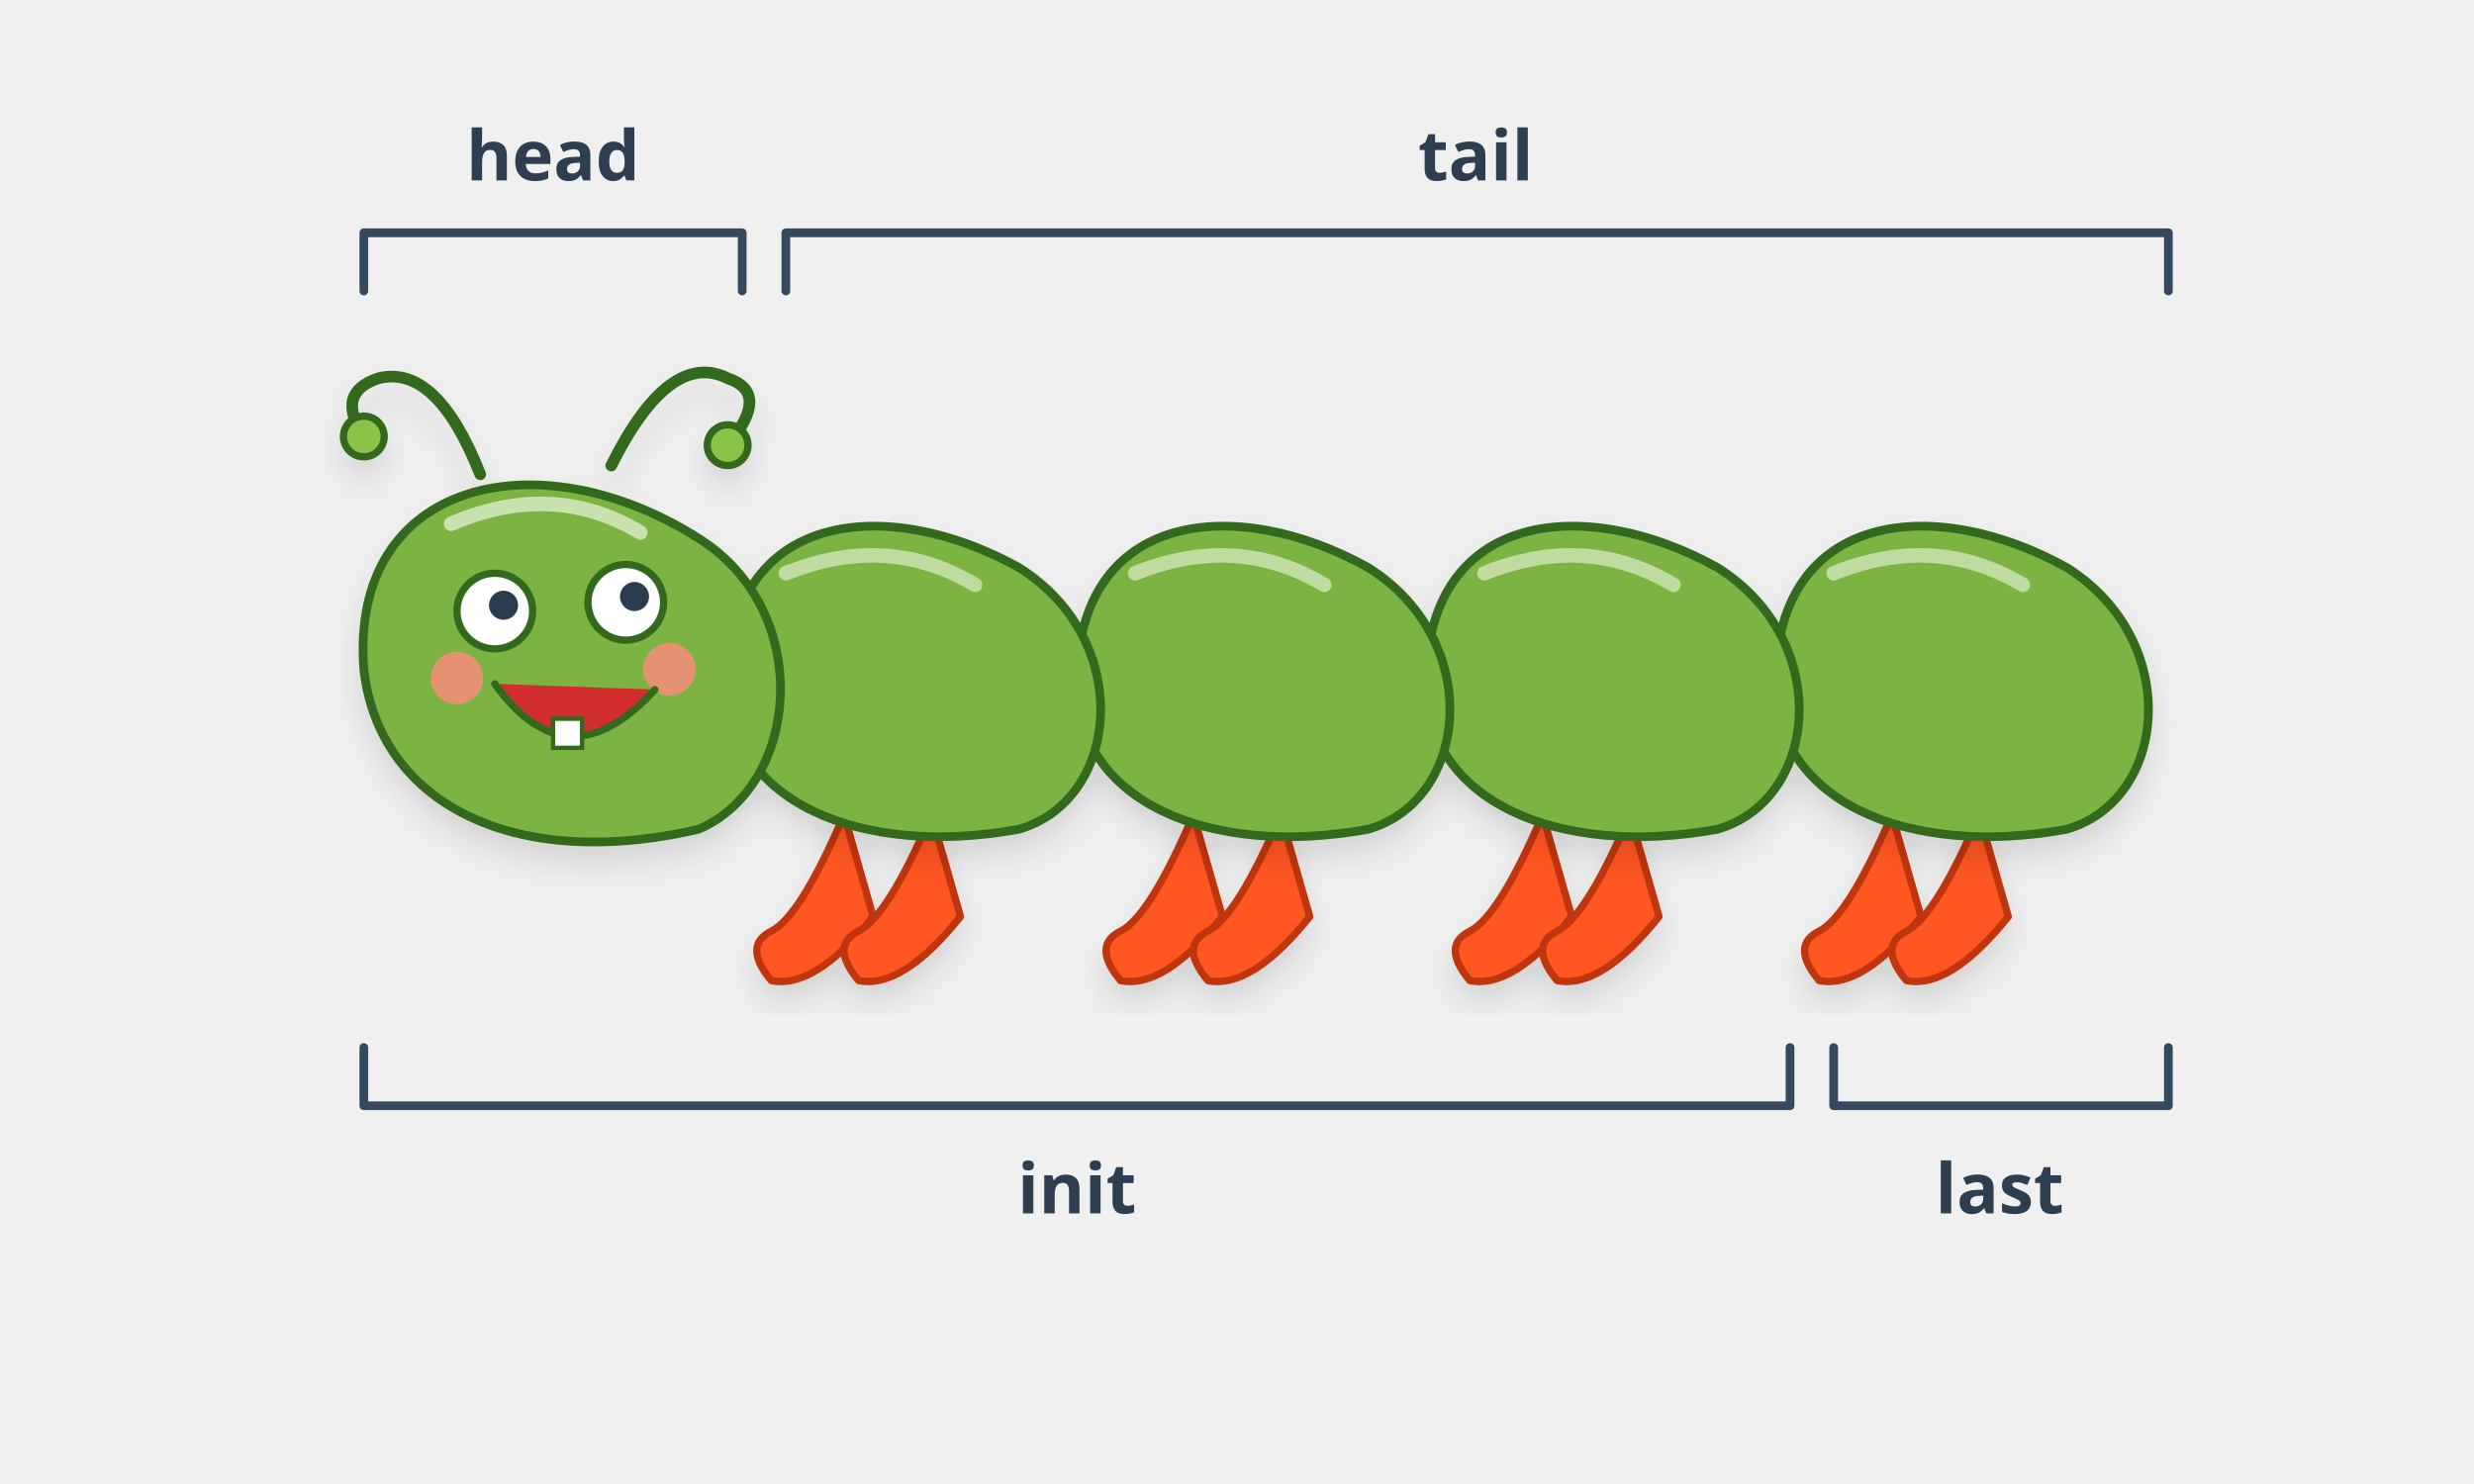
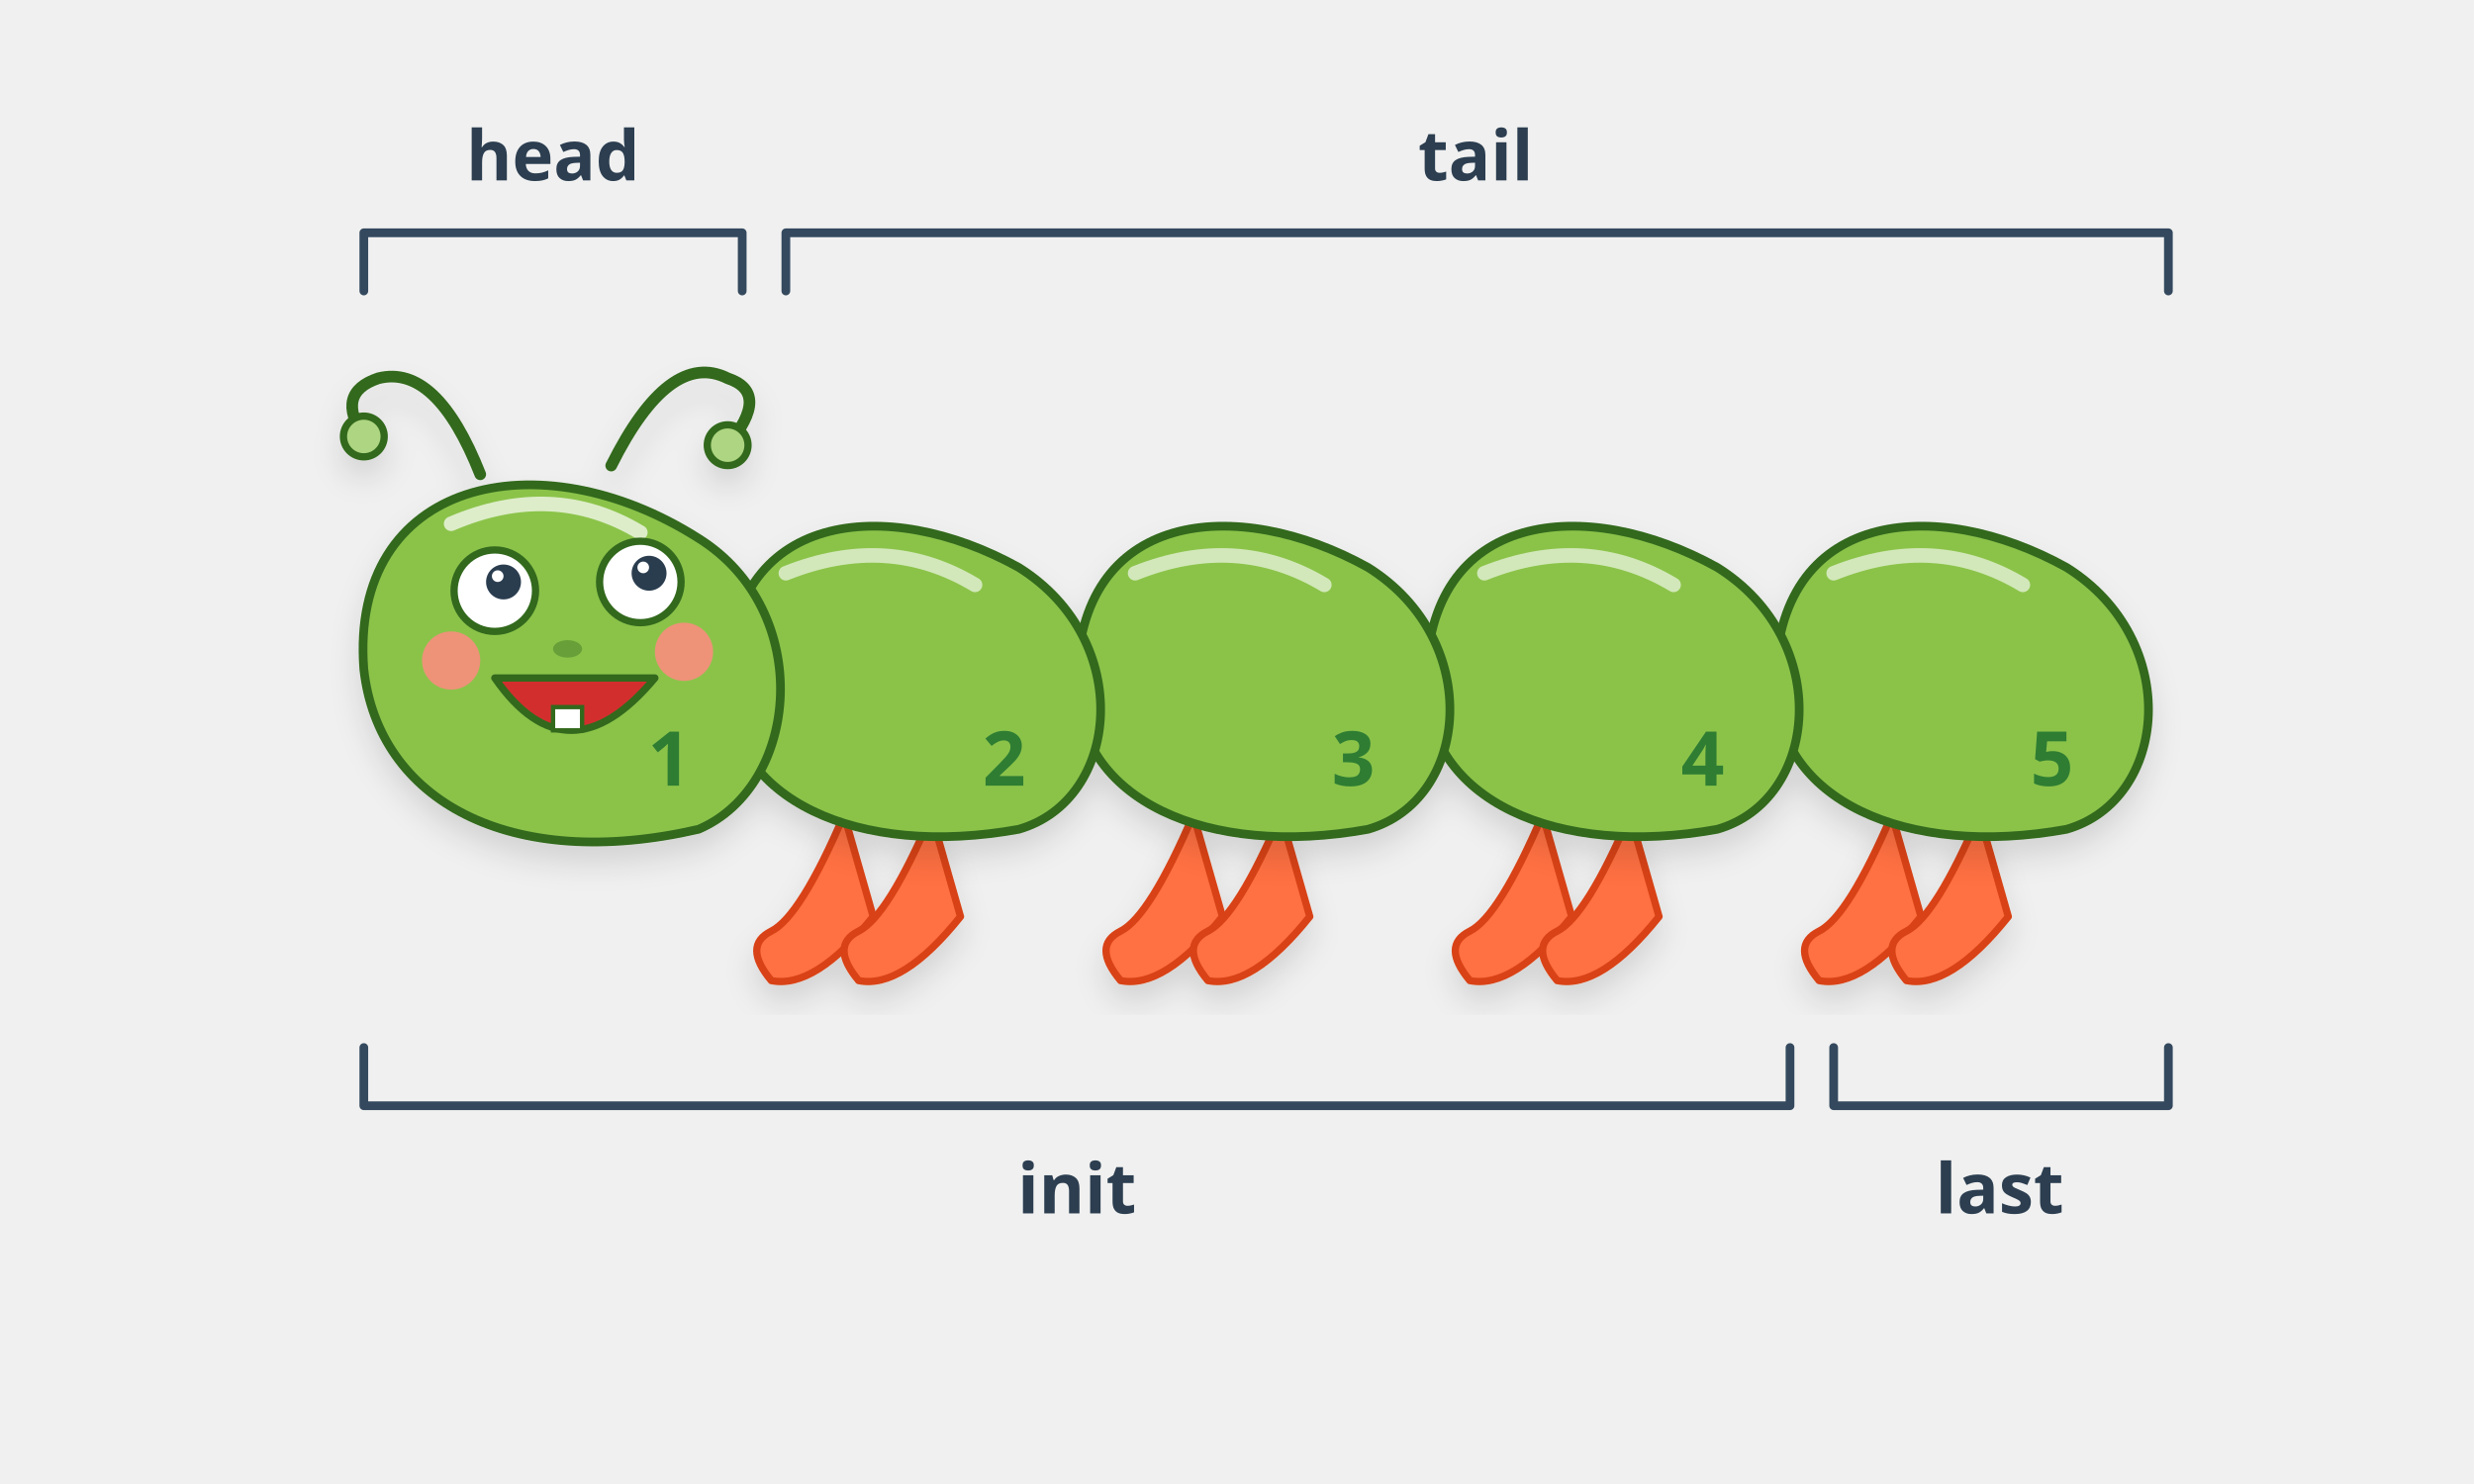
<svg xmlns="http://www.w3.org/2000/svg" viewBox="0 0 850 510" width="100%" height="100%">
  <defs>
    <filter id="drop-shadow" x="-10%" y="-10%" width="130%" height="130%">
      <feDropShadow dx="0" dy="6" stdDeviation="5" flood-opacity="0.12" />
    </filter>
  </defs>
  <style>
    .label-text {
      font-family: 'Comic Sans MS', 'Chalkboard SE', 'Marker Felt', sans-serif;
      font-weight: bold;
      font-size: 24px;
      fill: #2C3E50;
      text-anchor: middle;
    }
+     .num-text {
+       font-family: 'Comic Sans MS', 'Chalkboard SE', 'Marker Felt', sans-serif;
+       font-weight: bold;
+       font-size: 26px;
+       fill: #2E7D32;
+       text-anchor: middle;
+     }
    .bracket-line {
      stroke: #34495E;
      stroke-width: 3;
      fill: none;
      stroke-linecap: round;
      stroke-linejoin: round;
    }
  </style>
  <g transform="translate(15, 45)">
    <g filter="url(#drop-shadow)">
-       <path d="M 275 235 Q 260 270 250 275 Q 240 280 250 292 Q 265 295 285 270 Z" fill="#FF5722" stroke="#BF360C" stroke-width="2.5" stroke-linejoin="round" />
-       <path d="M 305 235 Q 290 270 280 275 Q 270 280 280 292 Q 295 295 315 270 Z" fill="#FF5722" stroke="#BF360C" stroke-width="2.5" stroke-linejoin="round" />
-       <path d="M 395 235 Q 380 270 370 275 Q 360 280 370 292 Q 385 295 405 270 Z" fill="#FF5722" stroke="#BF360C" stroke-width="2.5" stroke-linejoin="round" />
-       <path d="M 425 235 Q 410 270 400 275 Q 390 280 400 292 Q 415 295 435 270 Z" fill="#FF5722" stroke="#BF360C" stroke-width="2.5" stroke-linejoin="round" />
-       <path d="M 515 235 Q 500 270 490 275 Q 480 280 490 292 Q 505 295 525 270 Z" fill="#FF5722" stroke="#BF360C" stroke-width="2.5" stroke-linejoin="round" />
-       <path d="M 545 235 Q 530 270 520 275 Q 510 280 520 292 Q 535 295 555 270 Z" fill="#FF5722" stroke="#BF360C" stroke-width="2.5" stroke-linejoin="round" />
-       <path d="M 635 235 Q 620 270 610 275 Q 600 280 610 292 Q 625 295 645 270 Z" fill="#FF5722" stroke="#BF360C" stroke-width="2.5" stroke-linejoin="round" />
-       <path d="M 665 235 Q 650 270 640 275 Q 630 280 640 292 Q 655 295 675 270 Z" fill="#FF5722" stroke="#BF360C" stroke-width="2.5" stroke-linejoin="round" />
+       <path d="M 275 235 Q 260 270 250 275 Q 240 280 250 292 Q 265 295 285 270 Z" fill="#FF7043" stroke="#D84315" stroke-width="2.5" stroke-linejoin="round" />
+       <path d="M 305 235 Q 290 270 280 275 Q 270 280 280 292 Q 295 295 315 270 Z" fill="#FF7043" stroke="#D84315" stroke-width="2.5" stroke-linejoin="round" />
+       <path d="M 395 235 Q 380 270 370 275 Q 360 280 370 292 Q 385 295 405 270 Z" fill="#FF7043" stroke="#D84315" stroke-width="2.5" stroke-linejoin="round" />
+       <path d="M 425 235 Q 410 270 400 275 Q 390 280 400 292 Q 415 295 435 270 Z" fill="#FF7043" stroke="#D84315" stroke-width="2.5" stroke-linejoin="round" />
+       <path d="M 515 235 Q 500 270 490 275 Q 480 280 490 292 Q 505 295 525 270 Z" fill="#FF7043" stroke="#D84315" stroke-width="2.5" stroke-linejoin="round" />
+       <path d="M 545 235 Q 530 270 520 275 Q 510 280 520 292 Q 535 295 555 270 Z" fill="#FF7043" stroke="#D84315" stroke-width="2.5" stroke-linejoin="round" />
+       <path d="M 635 235 Q 620 270 610 275 Q 600 280 610 292 Q 625 295 645 270 Z" fill="#FF7043" stroke="#D84315" stroke-width="2.5" stroke-linejoin="round" />
+       <path d="M 665 235 Q 650 270 640 275 Q 630 280 640 292 Q 655 295 675 270 Z" fill="#FF7043" stroke="#D84315" stroke-width="2.5" stroke-linejoin="round" />
    </g>
    <g filter="url(#drop-shadow)">
-       <path d="M 595 190 C 595 130 650 125 695 150 C 735 175 730 230 695 240 C 640 250 595 230 595 190 Z" fill="#7CB342" stroke="#33691E" stroke-width="3" stroke-linejoin="round" />
-       <path d="M 615 152 Q 650 138 680 156" fill="none" stroke="#DCEDC8" stroke-width="5" stroke-linecap="round" opacity="0.7" />
-       <path d="M 475 190 C 475 130 530 125 575 150 C 615 175 610 230 575 240 C 520 250 475 230 475 190 Z" fill="#7CB342" stroke="#33691E" stroke-width="3" stroke-linejoin="round" />
-       <path d="M 495 152 Q 530 138 560 156" fill="none" stroke="#DCEDC8" stroke-width="5" stroke-linecap="round" opacity="0.7" />
-       <path d="M 355 190 C 355 130 410 125 455 150 C 495 175 490 230 455 240 C 400 250 355 230 355 190 Z" fill="#7CB342" stroke="#33691E" stroke-width="3" stroke-linejoin="round" />
-       <path d="M 375 152 Q 410 138 440 156" fill="none" stroke="#DCEDC8" stroke-width="5" stroke-linecap="round" opacity="0.7" />
-       <path d="M 235 190 C 235 130 290 125 335 150 C 375 175 370 230 335 240 C 280 250 235 230 235 190 Z" fill="#7CB342" stroke="#33691E" stroke-width="3" stroke-linejoin="round" />
-       <path d="M 255 152 Q 290 138 320 156" fill="none" stroke="#DCEDC8" stroke-width="5" stroke-linecap="round" opacity="0.7" />
-       <path d="M 110 185 C 105 120 170 105 225 140 C 265 165 260 225 225 240 C 160 255 115 230 110 185 Z" fill="#7CB342" stroke="#33691E" stroke-width="3" stroke-linejoin="round" />
-       <path d="M 140 135 Q 175 120 205 138" fill="none" stroke="#DCEDC8" stroke-width="5" stroke-linecap="round" opacity="0.8" />
+       <path d="M 595 190 C 595 130 650 125 695 150 C 735 175 730 230 695 240 C 640 250 595 230 595 190 Z" fill="#8BC34A" stroke="#33691E" stroke-width="3" stroke-linejoin="round" />
+       <path d="M 615 152 Q 650 138 680 156" fill="none" stroke="#F1F8E9" stroke-width="5" stroke-linecap="round" opacity="0.7" />
+       <path d="M 475 190 C 475 130 530 125 575 150 C 615 175 610 230 575 240 C 520 250 475 230 475 190 Z" fill="#8BC34A" stroke="#33691E" stroke-width="3" stroke-linejoin="round" />
+       <path d="M 495 152 Q 530 138 560 156" fill="none" stroke="#F1F8E9" stroke-width="5" stroke-linecap="round" opacity="0.7" />
+       <path d="M 355 190 C 355 130 410 125 455 150 C 495 175 490 230 455 240 C 400 250 355 230 355 190 Z" fill="#8BC34A" stroke="#33691E" stroke-width="3" stroke-linejoin="round" />
+       <path d="M 375 152 Q 410 138 440 156" fill="none" stroke="#F1F8E9" stroke-width="5" stroke-linecap="round" opacity="0.7" />
+       <path d="M 235 190 C 235 130 290 125 335 150 C 375 175 370 230 335 240 C 280 250 235 230 235 190 Z" fill="#8BC34A" stroke="#33691E" stroke-width="3" stroke-linejoin="round" />
+       <path d="M 255 152 Q 290 138 320 156" fill="none" stroke="#F1F8E9" stroke-width="5" stroke-linecap="round" opacity="0.7" />
+       <path d="M 110 185 C 105 120 170 105 225 140 C 265 165 260 225 225 240 C 160 255 115 230 110 185 Z" fill="#8BC34A" stroke="#33691E" stroke-width="3" stroke-linejoin="round" />
+       <path d="M 140 135 Q 175 120 205 138" fill="none" stroke="#F1F8E9" stroke-width="5" stroke-linecap="round" opacity="0.8" />
      <path d="M 150 118 Q 135 80 115 85 Q 100 90 110 105" fill="none" stroke="#33691E" stroke-width="4" stroke-linecap="round" />
-       <circle cx="110" cy="105" r="7" fill="#8BC34A" stroke="#33691E" stroke-width="2.5" />
+       <circle cx="110" cy="105" r="7" fill="#AED581" stroke="#33691E" stroke-width="2.5" />
      <path d="M 195 115 Q 215 75 235 85 Q 250 90 235 108" fill="none" stroke="#33691E" stroke-width="4" stroke-linecap="round" />
-       <circle cx="235" cy="108" r="7" fill="#8BC34A" stroke="#33691E" stroke-width="2.5" />
-       <circle cx="155" cy="165" r="13" fill="#FFFFFF" stroke="#33691E" stroke-width="2.5" />
-       <circle cx="158" cy="163" r="5" fill="#2C3E50" />
-       <circle cx="200" cy="162" r="13" fill="#FFFFFF" stroke="#33691E" stroke-width="2.5" />
-       <circle cx="203" cy="160" r="5" fill="#2C3E50" />
-       <circle cx="142" cy="188" r="9" fill="#FF8A80" opacity="0.8" />
-       <circle cx="215" cy="185" r="9" fill="#FF8A80" opacity="0.8" />
-       <path d="M 155 190 Q 180 225 210 192" fill="#D32F2F" stroke="#33691E" stroke-width="2.5" stroke-linecap="round" />
-       <path d="M 175 202 L 185 202 L 185 212 L 175 212 Z" fill="#FFFFFF" stroke="#33691E" stroke-width="1.5" />
+       <circle cx="235" cy="108" r="7" fill="#AED581" stroke="#33691E" stroke-width="2.5" />
+       <circle cx="155" cy="158" r="14" fill="#FFFFFF" stroke="#33691E" stroke-width="2.5" />
+       <circle cx="158" cy="155" r="6" fill="#2C3E50" />
+       <circle cx="156" cy="153" r="2" fill="#FFFFFF" />
+       <circle cx="205" cy="155" r="14" fill="#FFFFFF" stroke="#33691E" stroke-width="2.5" />
+       <circle cx="208" cy="152" r="6" fill="#2C3E50" />
+       <circle cx="206" cy="150" r="2" fill="#FFFFFF" />
+       <ellipse cx="180" cy="178" rx="5" ry="3" fill="#689F38" />
+       <circle cx="140" cy="182" r="10" fill="#FF8A80" opacity="0.85" />
+       <circle cx="220" cy="179" r="10" fill="#FF8A80" opacity="0.85" />
+       <path d="M 155 188 Q 180 224 210 188 Z" fill="#D32F2F" stroke="#33691E" stroke-width="2.5" stroke-linejoin="round" />
+       <path d="M 175 198 L 185 198 L 185 206 L 175 206 Z" fill="#FFFFFF" stroke="#33691E" stroke-width="1.5" />
+       <text x="215" y="225" class="num-text">1</text>
+       <text x="330" y="225" class="num-text">2</text>
+       <text x="450" y="225" class="num-text">3</text>
+       <text x="570" y="225" class="num-text">4</text>
+       <text x="690" y="225" class="num-text">5</text>
    </g>
    <path d="M 110 55 L 110 35 L 240 35 L 240 55" class="bracket-line" />
    <text x="175" y="17" class="label-text">head</text>
    <path d="M 255 55 L 255 35 L 730 35 L 730 55" class="bracket-line" />
    <text x="492" y="17" class="label-text">tail</text>
    <path d="M 110 315 L 110 335 L 600 335 L 600 315" class="bracket-line" />
    <text x="355" y="372" class="label-text">init</text>
    <path d="M 615 315 L 615 335 L 730 335 L 730 315" class="bracket-line" />
    <text x="672" y="372" class="label-text">last</text>
  </g>
</svg>
